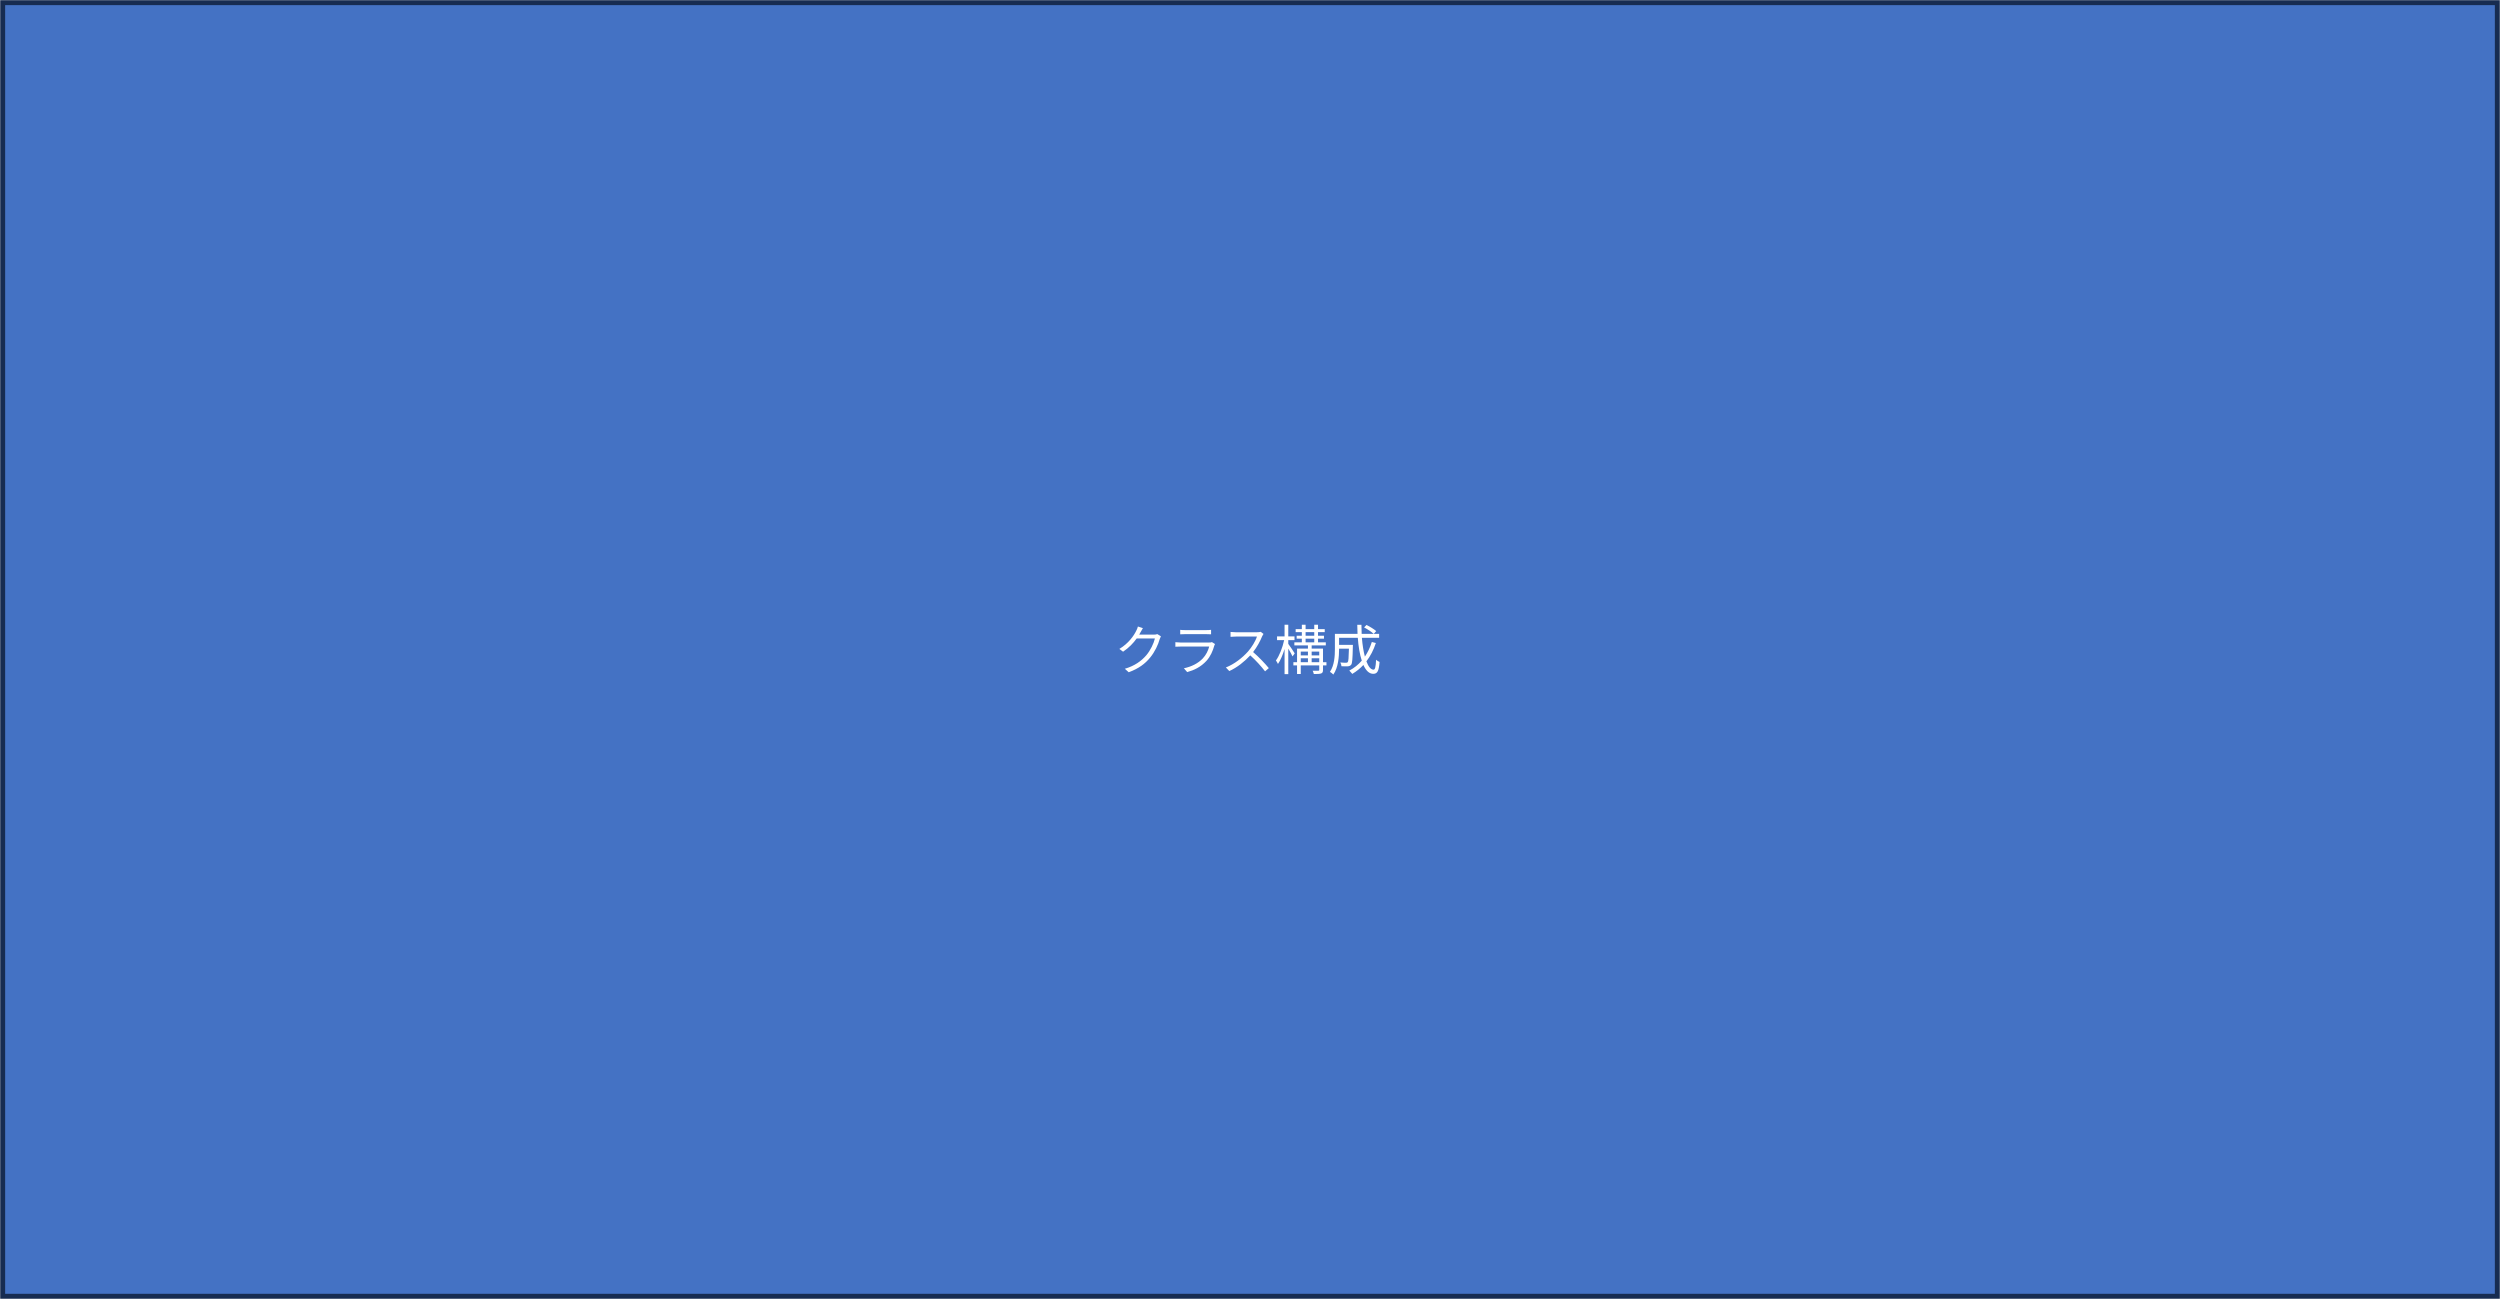
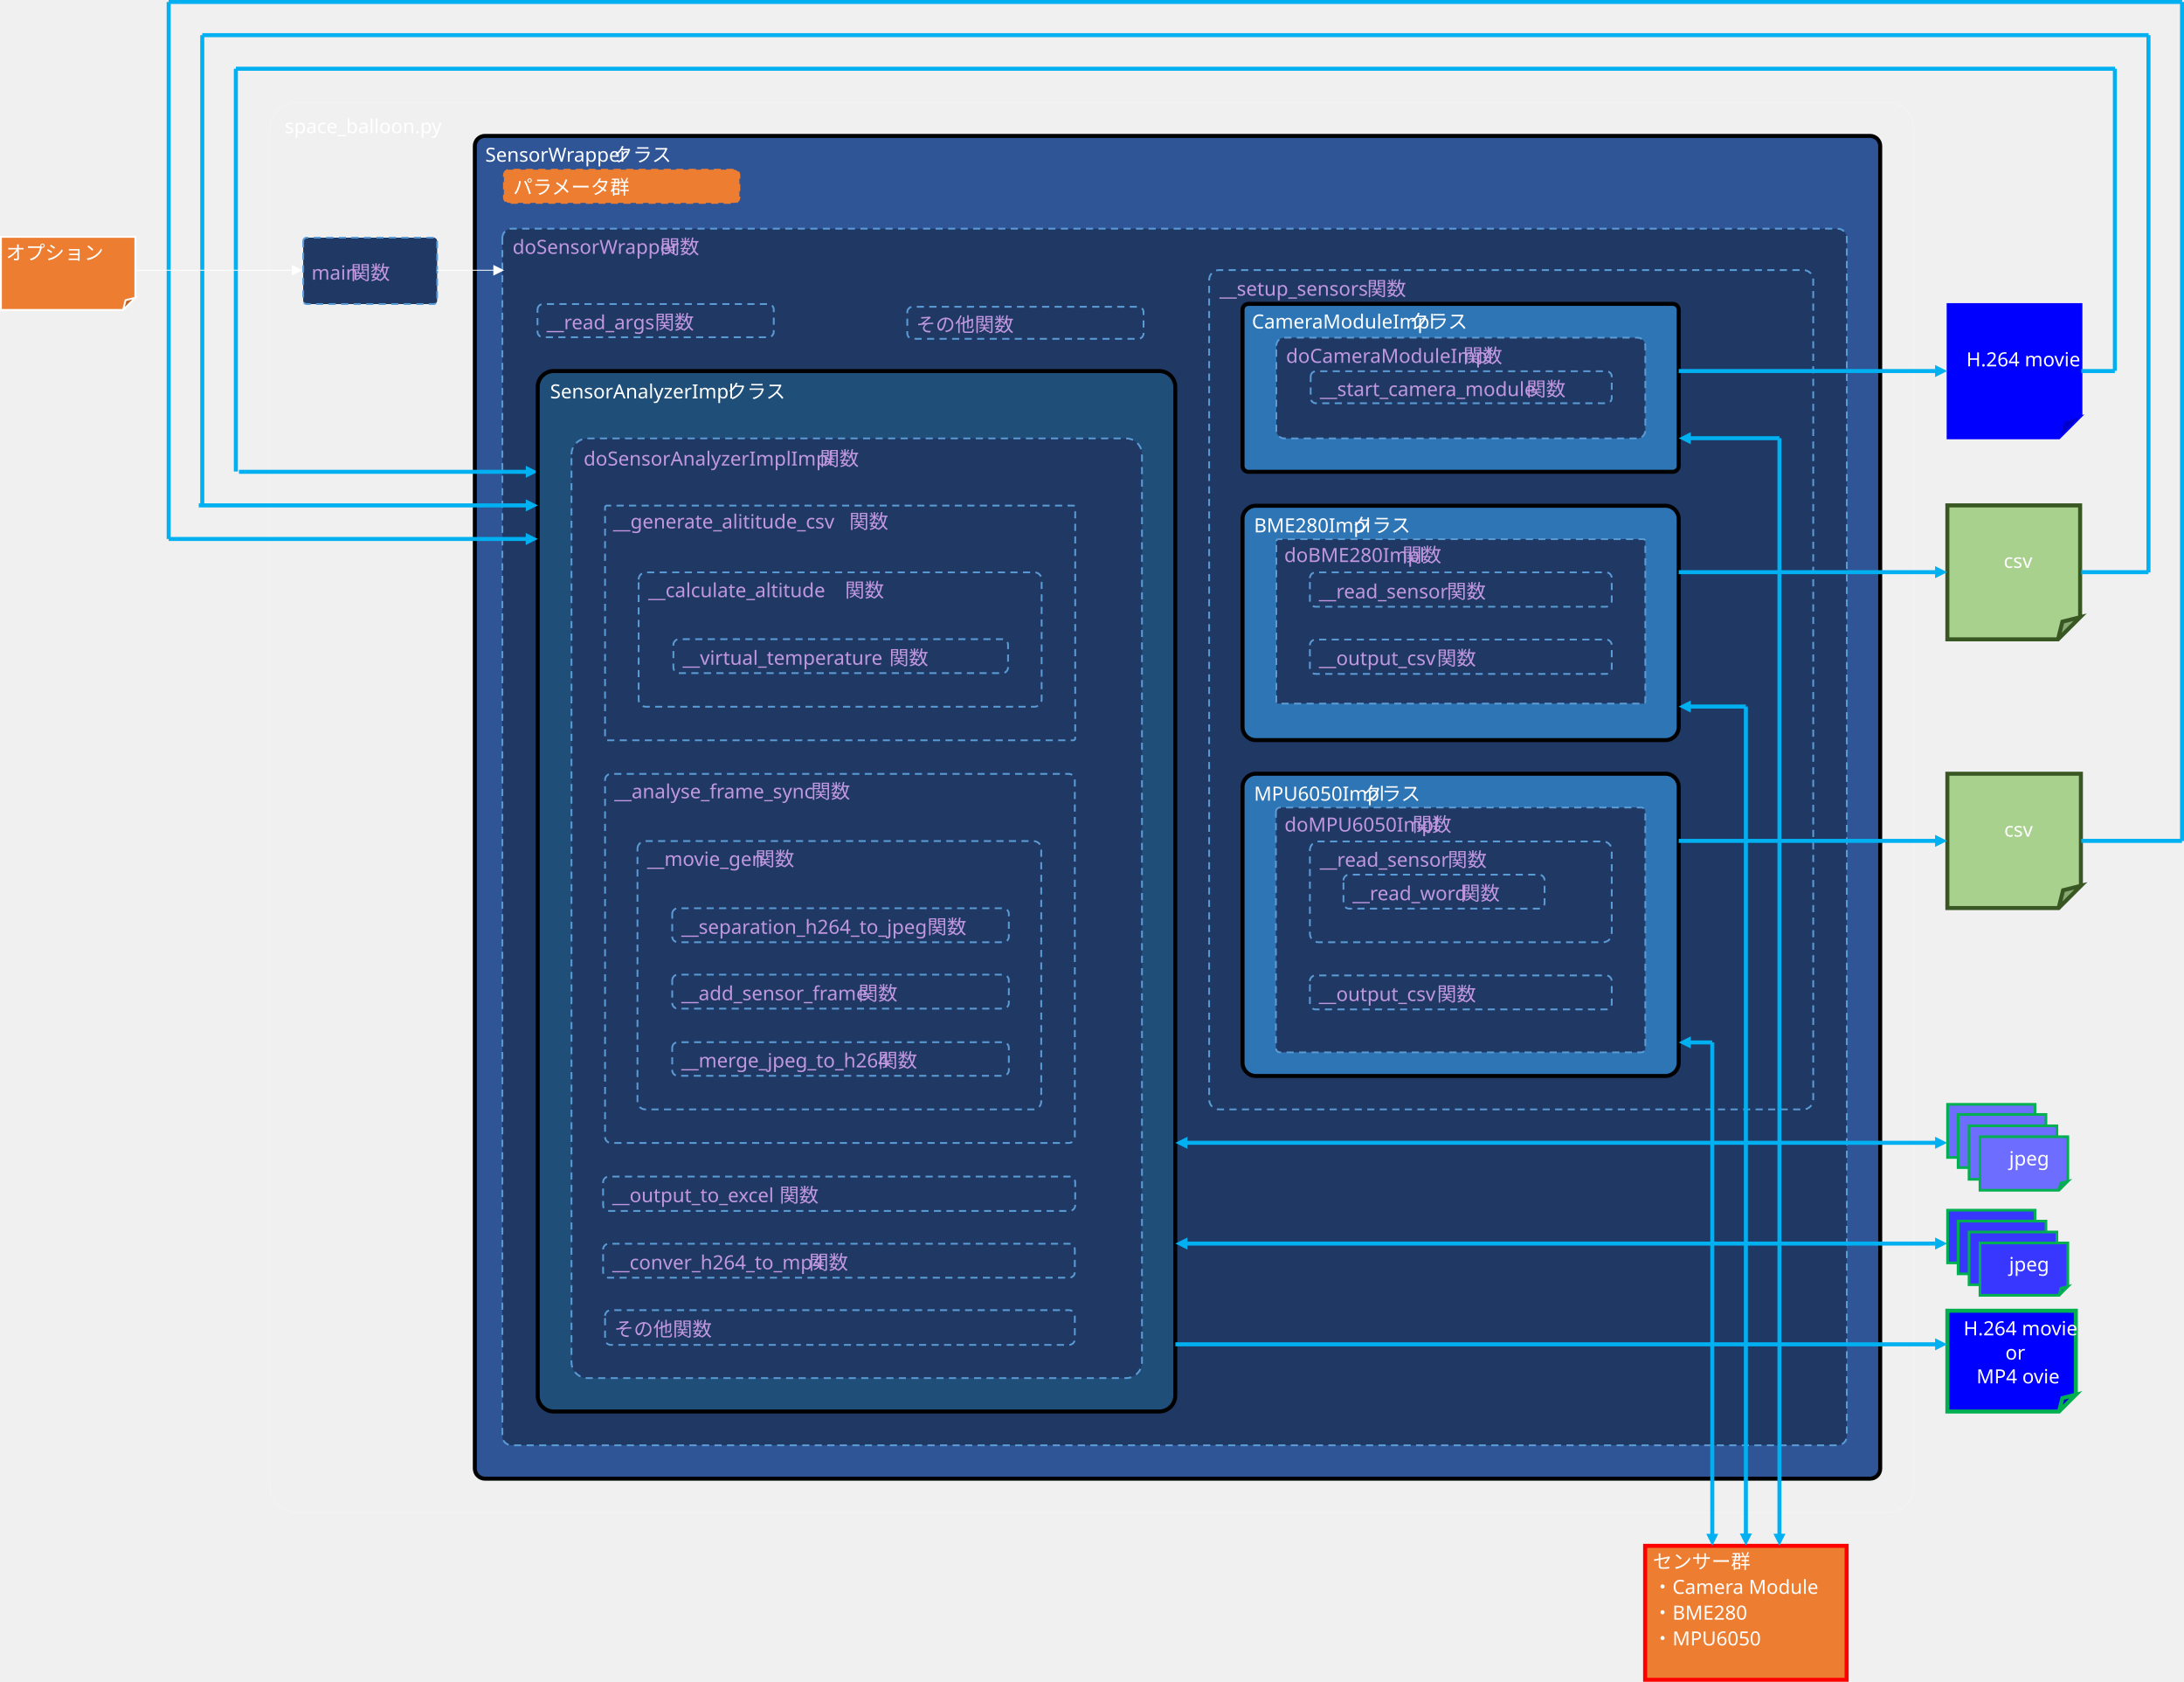
- <svg xmlns="http://www.w3.org/2000/svg" width="2325" height="1208" xml:space="preserve" overflow="hidden">
-   <g transform="translate(-84 -170)">
-     <rect x="86.5" y="172.5" width="2320" height="1203" stroke="#172C51" stroke-width="4.583" stroke-miterlimit="8" fill="#4472C4" />
-     <text fill="#FFFFFF" font-family="BIZ UDGothic,BIZ UDGothic_MSFontService,sans-serif" font-weight="400" font-size="50" transform="matrix(1 0 0 1 1120.05 793)">クラス構成</text>
+ <svg xmlns="http://www.w3.org/2000/svg" width="5593" height="4306" xml:space="preserve" overflow="hidden">
+   <g transform="translate(-1115 -683)">
+     <path d="M1805.5 1013.69C1805.5 976.032 1836.03 945.5 1873.69 945.5L5948.31 945.5C5985.97 945.5 6016.5 976.032 6016.5 1013.69L6016.5 4487.31C6016.5 4524.97 5985.97 4555.5 5948.31 4555.5L1873.69 4555.5C1836.03 4555.5 1805.5 4524.97 1805.5 4487.31Z" stroke="#F2F2F2" stroke-width="4.583" stroke-miterlimit="8" fill="none" fill-rule="evenodd" />
+     <g>
+       <text fill="#FFFFFF" font-family="BIZ UDGothic,BIZ UDGothic_MSFontService,sans-serif" font-weight="400" font-size="50" transform="matrix(1 0 0 1 1844.14 1024)">space_balloon.py</text>
+     </g>
+     <path d="M2331 1056.92C2331 1042.61 2342.61 1031 2356.92 1031L5904.08 1031C5918.39 1031 5930 1042.61 5930 1056.92L5930 4443.08C5930 4457.39 5918.39 4469 5904.08 4469L2356.92 4469C2342.61 4469 2331 4457.39 2331 4443.08Z" stroke="#000000" stroke-width="10.312" stroke-miterlimit="8" fill="#2F5597" fill-rule="evenodd" />
+     <g>
+       <text fill="#FFFFFF" font-family="BIZ UDGothic,BIZ UDGothic_MSFontService,sans-serif" font-weight="400" font-size="50" transform="matrix(1 0 0 1 2357.7 1097)">SensorWrapper</text>
+     </g>
+     <g>
+       <text fill="#FFFFFF" font-family="BIZ UDGothic,BIZ UDGothic_MSFontService,sans-serif" font-weight="400" font-size="50" transform="matrix(1 0 0 1 2685.41 1097)">クラス</text>
+     </g>
+     <path d="M2405.5 1131.67C2405.5 1123.84 2411.84 1117.5 2419.67 1117.5L2994.33 1117.5C3002.16 1117.5 3008.5 1123.84 3008.5 1131.67L3008.5 1188.33C3008.5 1196.16 3002.16 1202.5 2994.33 1202.5L2419.67 1202.5C2411.84 1202.5 2405.5 1196.16 2405.5 1188.33Z" stroke="#ED7D31" stroke-width="4.583" stroke-miterlimit="8" stroke-dasharray="18.333 13.75" fill="#ED7D31" fill-rule="evenodd" />
+     <g>
+       <text fill="#FFFFFF" font-family="BIZ UDGothic,BIZ UDGothic_MSFontService,sans-serif" font-weight="400" font-size="50" transform="matrix(1 0 0 1 2428.85 1180)">パラメータ群</text>
+     </g>
+     <path d="M2401.5 1292.24C2401.5 1279.13 2412.13 1268.5 2425.24 1268.5L5820.76 1268.5C5833.87 1268.5 5844.5 1279.13 5844.5 1292.24L5844.5 4359.76C5844.5 4372.87 5833.87 4383.5 5820.76 4383.5L2425.24 4383.5C2412.13 4383.5 2401.5 4372.87 2401.5 4359.76Z" stroke="#5B9BD5" stroke-width="4.583" stroke-miterlimit="8" stroke-dasharray="18.333 13.75" fill="#203864" fill-rule="evenodd" />
+     <g>
+       <text fill="#C198E0" font-family="BIZ UDGothic,BIZ UDGothic_MSFontService,sans-serif" font-weight="400" font-size="50" transform="matrix(1 0 0 1 2427.64 1333)">doSensorWrapper</text>
+     </g>
+     <g>
+       <text fill="#C198E0" font-family="BIZ UDGothic,BIZ UDGothic_MSFontService,sans-serif" font-weight="400" font-size="50" transform="matrix(1 0 0 1 2805.76 1333)">関数</text>
+     </g>
+     <path d="M1891.5 1300.56C1891.5 1295.56 1895.56 1291.5 1900.56 1291.5L2225.44 1291.5C2230.44 1291.5 2234.5 1295.56 2234.5 1300.56L2234.5 1452.44C2234.5 1457.44 2230.44 1461.5 2225.44 1461.5L1900.56 1461.5C1895.56 1461.5 1891.5 1457.44 1891.5 1452.44Z" stroke="#5B9BD5" stroke-width="4.583" stroke-miterlimit="8" stroke-dasharray="18.333 13.75" fill="#203864" fill-rule="evenodd" />
+     <g>
+       <text fill="#C198E0" font-family="BIZ UDGothic,BIZ UDGothic_MSFontService,sans-serif" font-weight="400" font-size="50" transform="matrix(1 0 0 1 1912.76 1399)">main</text>
+     </g>
+     <text fill="#C198E0" font-family="BIZ UDGothic,BIZ UDGothic_MSFontService,sans-serif" font-weight="400" font-size="50" transform="matrix(1 0 0 1 2013.59 1399)">関数</text>
+     <path d="M2234 1373.85 2382.96 1373.85 2382.96 1376.15 2234 1376.15ZM2378.38 1361.25 2405.88 1375 2378.38 1388.75Z" fill="#FFFFFF" />
+     <rect x="5328" y="4641" width="516" height="343" stroke="#FF0000" stroke-width="10.312" stroke-miterlimit="8" fill="#ED7D31" />
+     <g>
+       <text fill="#FFFFFF" font-family="BIZ UDGothic,BIZ UDGothic_MSFontService,sans-serif" font-weight="400" font-size="50" transform="matrix(1 0 0 1 5347.61 4699)">センサー群</text>
+     </g>
+     <g>
+       <text fill="#FFFFFF" font-family="BIZ UDGothic,BIZ UDGothic_MSFontService,sans-serif" font-weight="400" font-size="50" transform="matrix(1 0 0 1 5347.61 4764)">・</text>
+     </g>
+     <text fill="#FFFFFF" font-family="BIZ UDGothic,BIZ UDGothic_MSFontService,sans-serif" font-weight="400" font-size="50" transform="matrix(1 0 0 1 5398.03 4764)">Camera Module</text>
+     <g>
+       <text fill="#FFFFFF" font-family="BIZ UDGothic,BIZ UDGothic_MSFontService,sans-serif" font-weight="400" font-size="50" transform="matrix(1 0 0 1 5347.61 4830)">・</text>
+     </g>
+     <text fill="#FFFFFF" font-family="BIZ UDGothic,BIZ UDGothic_MSFontService,sans-serif" font-weight="400" font-size="50" transform="matrix(1 0 0 1 5398.03 4830)">BME280</text>
+     <g>
+       <text fill="#FFFFFF" font-family="BIZ UDGothic,BIZ UDGothic_MSFontService,sans-serif" font-weight="400" font-size="50" transform="matrix(1 0 0 1 5347.61 4896)">・</text>
+     </g>
+     <text fill="#FFFFFF" font-family="BIZ UDGothic,BIZ UDGothic_MSFontService,sans-serif" font-weight="400" font-size="50" transform="matrix(1 0 0 1 5398.03 4896)">MPU6050</text>
+     <path d="M6102 2664 6444 2664 6444 2951 6387 3008 6102 3008Z" fill="#A9D18E" fill-rule="evenodd" />
+     <path d="M6387 3008 6398.4 2962.4 6444 2951Z" fill="#88A872" fill-rule="evenodd" />
+     <path d="M6387 3008 6398.4 2962.4 6444 2951 6387 3008 6102 3008 6102 2664 6444 2664 6444 2951" stroke="#385723" stroke-width="10.312" stroke-miterlimit="8" fill="none" fill-rule="evenodd" />
+     <text fill="#FFFFFF" font-family="Calibri,Calibri_MSFontService,sans-serif" font-weight="400" font-size="50" transform="matrix(1 0 0 1 6247.53 2825)">csv</text>
+     <path d="M6102 1977 6442 1977 6442 2263.33 6385.33 2320 6102 2320Z" fill="#A9D18E" fill-rule="evenodd" />
+     <path d="M6385.33 2320 6396.67 2274.67 6442 2263.33Z" fill="#88A872" fill-rule="evenodd" />
+     <path d="M6385.33 2320 6396.67 2274.67 6442 2263.33 6385.33 2320 6102 2320 6102 1977 6442 1977 6442 2263.33" stroke="#385723" stroke-width="10.312" stroke-miterlimit="8" fill="none" fill-rule="evenodd" />
+     <text fill="#FFFFFF" font-family="Calibri,Calibri_MSFontService,sans-serif" font-weight="400" font-size="50" transform="matrix(1 0 0 1 6246.26 2137)">csv</text>
+     <path d="M6102 4039 6431 4039 6431 4254 6388 4297 6102 4297Z" fill="#0000FF" fill-rule="evenodd" />
+     <path d="M6388 4297 6396.6 4262.6 6431 4254Z" fill="#0000CD" fill-rule="evenodd" />
+     <path d="M6388 4297 6396.6 4262.6 6431 4254 6388 4297 6102 4297 6102 4039 6431 4039 6431 4254" stroke="#00B050" stroke-width="10.312" stroke-miterlimit="8" fill="none" fill-rule="evenodd" />
+     <g>
+       <text fill="#FFFFFF" font-family="Calibri,Calibri_MSFontService,sans-serif" font-weight="400" font-size="50" transform="matrix(1 0 0 1 6143.37 4102)">H.264 movie</text>
+     </g>
+     <text fill="#FFFFFF" font-family="Calibri,Calibri_MSFontService,sans-serif" font-weight="400" font-size="50" transform="matrix(1 0 0 1 6250.53 4164)">or</text>
+     <g>
+       <text fill="#FFFFFF" font-family="Calibri,Calibri_MSFontService,sans-serif" font-weight="400" font-size="50" transform="matrix(1 0 0 1 6176.56 4225)">MP4 ovie</text>
+     </g>
+     <path d="M6102.5 1461.5 6445.5 1461.5 6445.5 1748.33 6388.33 1805.5 6102.5 1805.5Z" fill="#0000FF" fill-rule="evenodd" />
+     <path d="M6388.33 1805.5 6399.77 1759.77 6445.5 1748.33Z" fill="#0000CD" fill-rule="evenodd" />
+     <path d="M6388.33 1805.5 6399.77 1759.77 6445.5 1748.33 6388.33 1805.5 6102.5 1805.5 6102.5 1461.5 6445.5 1461.5 6445.5 1748.33" stroke="#0000FF" stroke-width="4.583" stroke-miterlimit="8" fill="none" fill-rule="evenodd" />
+     <text fill="#FFFFFF" font-family="Calibri,Calibri_MSFontService,sans-serif" font-weight="400" font-size="50" transform="matrix(1 0 0 1 6150.69 1621)">H.264 movie</text>
+     <path d="M1727 1885.84 2466.57 1885.84 2466.57 1896.16 1727 1896.16ZM2461.41 1875.53 2492.35 1891 2461.41 1906.47Z" fill="#00B0F0" />
+     <path d="M1117.5 1289.5 1461.5 1289.5 1461.5 1445.33 1430.33 1476.5 1117.5 1476.5Z" fill="#ED7D31" fill-rule="evenodd" />
+     <path d="M1430.33 1476.5 1436.57 1451.57 1461.5 1445.33Z" fill="#BF6427" fill-rule="evenodd" />
+     <path d="M1430.33 1476.5 1436.57 1451.57 1461.5 1445.33 1430.33 1476.5 1117.5 1476.5 1117.5 1289.5 1461.5 1289.5 1461.5 1445.33" stroke="#FFFFFF" stroke-width="4.583" stroke-miterlimit="8" fill="none" fill-rule="evenodd" />
+     <g>
+       <text fill="#FFFFFF" font-family="Yu Gothic,Yu Gothic_MSFontService,sans-serif" font-weight="400" font-size="50" transform="matrix(1 0 0 1 1130.18 1348)">オプション</text>
+     </g>
+     <path d="M2491.5 1475.67C2491.5 1467.84 2497.84 1461.5 2505.67 1461.5L3082.33 1461.5C3090.16 1461.5 3096.5 1467.84 3096.5 1475.67L3096.5 1532.33C3096.5 1540.16 3090.16 1546.5 3082.33 1546.5L2505.67 1546.5C2497.84 1546.5 2491.5 1540.16 2491.5 1532.33Z" stroke="#5B9BD5" stroke-width="4.583" stroke-miterlimit="8" stroke-dasharray="18.333 13.75" fill="#203864" fill-rule="evenodd" />
+     <g>
+       <text fill="#C198E0" font-family="BIZ UDGothic,BIZ UDGothic_MSFontService,sans-serif" font-weight="400" font-size="50" transform="matrix(1 0 0 1 2514.79 1526)">__read_args</text>
+     </g>
+     <g>
+       <text fill="#C198E0" font-family="BIZ UDGothic,BIZ UDGothic_MSFontService,sans-serif" font-weight="400" font-size="50" transform="matrix(1 0 0 1 2792.08 1526)">関数</text>
+     </g>
+     <path d="M4211.5 1399.72C4211.5 1385.79 4222.79 1374.5 4236.71 1374.5L5733.28 1374.5C5747.21 1374.5 5758.5 1385.79 5758.5 1399.72L5758.5 3498.29C5758.5 3512.21 5747.21 3523.5 5733.28 3523.5L4236.71 3523.5C4222.79 3523.5 4211.5 3512.21 4211.5 3498.29Z" stroke="#5B9BD5" stroke-width="4.583" stroke-miterlimit="8" stroke-dasharray="18.333 13.75" fill="#203864" fill-rule="evenodd" />
+     <g>
+       <text fill="#C198E0" font-family="BIZ UDGothic,BIZ UDGothic_MSFontService,sans-serif" font-weight="400" font-size="50" transform="matrix(1 0 0 1 4237.81 1440)">__setup_sensors</text>
+     </g>
+     <g>
+       <text fill="#C198E0" font-family="BIZ UDGothic,BIZ UDGothic_MSFontService,sans-serif" font-weight="400" font-size="50" transform="matrix(1 0 0 1 4615.94 1440)">関数</text>
+     </g>
+     <path d="M3438.5 1482.17C3438.5 1474.62 3444.62 1468.5 3452.17 1468.5L4029.83 1468.5C4037.38 1468.5 4043.5 1474.62 4043.5 1482.17L4043.5 1536.83C4043.5 1544.38 4037.38 1550.5 4029.83 1550.5L3452.17 1550.5C3444.62 1550.5 3438.5 1544.38 3438.5 1536.83Z" stroke="#5B9BD5" stroke-width="4.583" stroke-miterlimit="8" stroke-dasharray="18.333 13.75" fill="#203864" fill-rule="evenodd" />
+     <g>
+       <text fill="#C198E0" font-family="BIZ UDGothic,BIZ UDGothic_MSFontService,sans-serif" font-weight="400" font-size="50" transform="matrix(1 0 0 1 3461.01 1532)">その他関数</text>
+     </g>
+     <path d="M4297 1476.2C4297 1467.81 4303.81 1461 4312.21 1461L5398.8 1461C5407.19 1461 5414 1467.81 5414 1476.2L5414 1875.8C5414 1884.19 5407.19 1891 5398.8 1891L4312.21 1891C4303.81 1891 4297 1884.19 4297 1875.8Z" stroke="#000000" stroke-width="10.312" stroke-miterlimit="8" fill="#2E75B6" fill-rule="evenodd" />
+     <g>
+       <text fill="#FFFFFF" font-family="BIZ UDGothic,BIZ UDGothic_MSFontService,sans-serif" font-weight="400" font-size="50" transform="matrix(1 0 0 1 4320.82 1524)">CameraModuleImpl</text>
+     </g>
+     <g>
+       <text fill="#FFFFFF" font-family="BIZ UDGothic,BIZ UDGothic_MSFontService,sans-serif" font-weight="400" font-size="50" transform="matrix(1 0 0 1 4724.15 1524)">クラス</text>
+     </g>
+     <path d="M4383.5 1568.26C4383.5 1556.79 4392.79 1547.5 4404.26 1547.5L5307.74 1547.5C5319.21 1547.5 5328.5 1556.79 5328.5 1568.26L5328.5 1784.74C5328.5 1796.21 5319.21 1805.5 5307.74 1805.5L4404.26 1805.5C4392.79 1805.5 4383.5 1796.21 4383.5 1784.74Z" stroke="#5B9BD5" stroke-width="4.583" stroke-miterlimit="8" stroke-dasharray="18.333 13.75" fill="#203864" fill-rule="evenodd" />
+     <g>
+       <text fill="#C198E0" font-family="BIZ UDGothic,BIZ UDGothic_MSFontService,sans-serif" font-weight="400" font-size="50" transform="matrix(1 0 0 1 4408.39 1612)">doCameraModuleImpl</text>
+     </g>
+     <g>
+       <text fill="#C198E0" font-family="BIZ UDGothic,BIZ UDGothic_MSFontService,sans-serif" font-weight="400" font-size="50" transform="matrix(1 0 0 1 4862.14 1612)">関数</text>
+     </g>
+     <path d="M4471.5 1647.17C4471.5 1639.62 4477.62 1633.5 4485.17 1633.5L5228.83 1633.5C5236.38 1633.5 5242.5 1639.62 5242.5 1647.17L5242.5 1701.83C5242.5 1709.38 5236.38 1715.5 5228.83 1715.5L4485.17 1715.5C4477.62 1715.5 4471.5 1709.38 4471.5 1701.83Z" stroke="#5B9BD5" stroke-width="4.583" stroke-miterlimit="8" stroke-dasharray="18.333 13.75" fill="#203864" fill-rule="evenodd" />
+     <g>
+       <text fill="#C198E0" font-family="BIZ UDGothic,BIZ UDGothic_MSFontService,sans-serif" font-weight="400" font-size="50" transform="matrix(1 0 0 1 4494.96 1697)">__start_camera_module</text>
+     </g>
+     <g>
+       <text fill="#C198E0" font-family="BIZ UDGothic,BIZ UDGothic_MSFontService,sans-serif" font-weight="400" font-size="50" transform="matrix(1 0 0 1 5024.34 1697)">関数</text>
+     </g>
+     <path d="M4297 2011.8C4297 1993.13 4312.13 1978 4330.8 1978L5380.2 1978C5398.87 1978 5414 1993.13 5414 2011.8L5414 2544.2C5414 2562.87 5398.87 2578 5380.2 2578L4330.8 2578C4312.13 2578 4297 2562.87 4297 2544.2Z" stroke="#000000" stroke-width="10.312" stroke-miterlimit="8" fill="#2E75B6" fill-rule="evenodd" />
+     <g>
+       <text fill="#FFFFFF" font-family="BIZ UDGothic,BIZ UDGothic_MSFontService,sans-serif" font-weight="400" font-size="50" transform="matrix(1 0 0 1 4326.27 2046)">BME280Impl</text>
+     </g>
+     <g>
+       <text fill="#FFFFFF" font-family="BIZ UDGothic,BIZ UDGothic_MSFontService,sans-serif" font-weight="400" font-size="50" transform="matrix(1 0 0 1 4578.35 2046)">クラス</text>
+     </g>
+     <path d="M4383.5 2068.39C4383.5 2065.69 4385.69 2063.5 4388.39 2063.5L5323.61 2063.5C5326.31 2063.5 5328.5 2065.69 5328.5 2068.39L5328.5 2479.61C5328.5 2482.31 5326.31 2484.5 5323.61 2484.5L4388.39 2484.5C4385.69 2484.5 4383.5 2482.31 4383.5 2479.61Z" stroke="#5B9BD5" stroke-width="4.583" stroke-miterlimit="8" stroke-dasharray="18.333 13.75" fill="#203864" fill-rule="evenodd" />
+     <g>
+       <text fill="#C198E0" font-family="BIZ UDGothic,BIZ UDGothic_MSFontService,sans-serif" font-weight="400" font-size="50" transform="matrix(1 0 0 1 4403.73 2122)">doBME280Impl</text>
+     </g>
+     <g>
+       <text fill="#C198E0" font-family="BIZ UDGothic,BIZ UDGothic_MSFontService,sans-serif" font-weight="400" font-size="50" transform="matrix(1 0 0 1 4706.23 2122)">関数</text>
+     </g>
+     <path d="M4469.5 2163.17C4469.5 2155.07 4476.07 2148.5 4484.17 2148.5L5227.83 2148.5C5235.93 2148.5 5242.5 2155.07 5242.5 2163.17L5242.5 2221.83C5242.5 2229.93 5235.93 2236.5 5227.83 2236.5L4484.17 2236.5C4476.07 2236.5 4469.5 2229.93 4469.5 2221.83Z" stroke="#5B9BD5" stroke-width="4.583" stroke-miterlimit="8" stroke-dasharray="18.333 13.75" fill="#203864" fill-rule="evenodd" />
+     <g>
+       <text fill="#C198E0" font-family="BIZ UDGothic,BIZ UDGothic_MSFontService,sans-serif" font-weight="400" font-size="50" transform="matrix(1 0 0 1 4492.5 2215)">__read_sensor</text>
+     </g>
+     <g>
+       <text fill="#C198E0" font-family="BIZ UDGothic,BIZ UDGothic_MSFontService,sans-serif" font-weight="400" font-size="50" transform="matrix(1 0 0 1 4820.2 2215)">関数</text>
+     </g>
+     <path d="M4469.5 2335.17C4469.5 2327.07 4476.07 2320.5 4484.17 2320.5L5227.83 2320.5C5235.93 2320.5 5242.5 2327.07 5242.5 2335.17L5242.5 2393.83C5242.5 2401.93 5235.93 2408.5 5227.83 2408.5L4484.17 2408.5C4476.07 2408.5 4469.5 2401.93 4469.5 2393.83Z" stroke="#5B9BD5" stroke-width="4.583" stroke-miterlimit="8" stroke-dasharray="18.333 13.75" fill="#203864" fill-rule="evenodd" />
+     <g>
+       <text fill="#C198E0" font-family="BIZ UDGothic,BIZ UDGothic_MSFontService,sans-serif" font-weight="400" font-size="50" transform="matrix(1 0 0 1 4492.5 2386)">__output_csv</text>
+     </g>
+     <g>
+       <text fill="#C198E0" font-family="BIZ UDGothic,BIZ UDGothic_MSFontService,sans-serif" font-weight="400" font-size="50" transform="matrix(1 0 0 1 4795 2386)">関数</text>
+     </g>
+     <path d="M4297 2698.11C4297 2679.27 4312.27 2664 4331.11 2664L5379.89 2664C5398.73 2664 5414 2679.27 5414 2698.11L5414 3403.89C5414 3422.73 5398.73 3438 5379.89 3438L4331.11 3438C4312.27 3438 4297 3422.73 4297 3403.89Z" stroke="#000000" stroke-width="10.312" stroke-miterlimit="8" fill="#2E75B6" fill-rule="evenodd" />
+     <g>
+       <text fill="#FFFFFF" font-family="BIZ UDGothic,BIZ UDGothic_MSFontService,sans-serif" font-weight="400" font-size="50" transform="matrix(1 0 0 1 4326.35 2733)">MPU6050Impl</text>
+     </g>
+     <g>
+       <text fill="#FFFFFF" font-family="BIZ UDGothic,BIZ UDGothic_MSFontService,sans-serif" font-weight="400" font-size="50" transform="matrix(1 0 0 1 4603.64 2733)">クラス</text>
+     </g>
+     <path d="M4382.5 2761.25C4382.5 2755.31 4387.31 2750.5 4393.25 2750.5L5317.75 2750.5C5323.69 2750.5 5328.5 2755.31 5328.5 2761.25L5328.5 3366.75C5328.5 3372.69 5323.69 3377.5 5317.75 3377.5L4393.25 3377.5C4387.31 3377.5 4382.5 3372.69 4382.5 3366.75Z" stroke="#5B9BD5" stroke-width="4.583" stroke-miterlimit="8" stroke-dasharray="18.333 13.75" fill="#203864" fill-rule="evenodd" />
+     <g>
+       <text fill="#C198E0" font-family="BIZ UDGothic,BIZ UDGothic_MSFontService,sans-serif" font-weight="400" font-size="50" transform="matrix(1 0 0 1 4404.41 2812)">doMPU6050Impl</text>
+     </g>
+     <g>
+       <text fill="#C198E0" font-family="BIZ UDGothic,BIZ UDGothic_MSFontService,sans-serif" font-weight="400" font-size="50" transform="matrix(1 0 0 1 4732.12 2812)">関数</text>
+     </g>
+     <path d="M4469.5 3195C4469.5 3186.99 4475.99 3180.5 4484 3180.5L5228 3180.5C5236.01 3180.5 5242.5 3186.99 5242.5 3195L5242.5 3253C5242.5 3261.01 5236.01 3267.5 5228 3267.5L4484 3267.5C4475.99 3267.5 4469.5 3261.01 4469.5 3253Z" stroke="#5B9BD5" stroke-width="4.583" stroke-miterlimit="8" stroke-dasharray="18.333 13.75" fill="#203864" fill-rule="evenodd" />
+     <g>
+       <text fill="#C198E0" font-family="BIZ UDGothic,BIZ UDGothic_MSFontService,sans-serif" font-weight="400" font-size="50" transform="matrix(1 0 0 1 4492.5 3246)">__output_csv</text>
+     </g>
+     <g>
+       <text fill="#C198E0" font-family="BIZ UDGothic,BIZ UDGothic_MSFontService,sans-serif" font-weight="400" font-size="50" transform="matrix(1 0 0 1 4795 3246)">関数</text>
+     </g>
+     <path d="M4469.5 2859.65C4469.5 2847.42 4479.42 2837.5 4491.65 2837.5L5220.35 2837.5C5232.58 2837.5 5242.5 2847.42 5242.5 2859.65L5242.5 3073.35C5242.5 3085.58 5232.58 3095.5 5220.35 3095.5L4491.65 3095.5C4479.42 3095.5 4469.5 3085.58 4469.5 3073.35Z" stroke="#5B9BD5" stroke-width="4.583" stroke-miterlimit="8" stroke-dasharray="18.333 13.75" fill="#203864" fill-rule="evenodd" />
+     <g>
+       <text fill="#C198E0" font-family="BIZ UDGothic,BIZ UDGothic_MSFontService,sans-serif" font-weight="400" font-size="50" transform="matrix(1 0 0 1 4494.72 2902)">__read_sensor</text>
+     </g>
+     <g>
+       <text fill="#C198E0" font-family="BIZ UDGothic,BIZ UDGothic_MSFontService,sans-serif" font-weight="400" font-size="50" transform="matrix(1 0 0 1 4822.43 2902)">関数</text>
+     </g>
+     <path d="M4555.5 2937C4555.5 2928.99 4561.99 2922.5 4570 2922.5L5056 2922.5C5064.01 2922.5 5070.5 2928.99 5070.5 2937L5070.5 2995C5070.5 3003.01 5064.01 3009.5 5056 3009.5L4570 3009.5C4561.99 3009.5 4555.5 3003.01 4555.5 2995Z" stroke="#5B9BD5" stroke-width="4.583" stroke-miterlimit="8" stroke-dasharray="18.333 13.75" fill="#203864" fill-rule="evenodd" />
+     <g>
+       <text fill="#C198E0" font-family="BIZ UDGothic,BIZ UDGothic_MSFontService,sans-serif" font-weight="400" font-size="50" transform="matrix(1 0 0 1 4578.43 2988)">__read_word</text>
+     </g>
+     <g>
+       <text fill="#C198E0" font-family="BIZ UDGothic,BIZ UDGothic_MSFontService,sans-serif" font-weight="400" font-size="50" transform="matrix(1 0 0 1 4855.73 2988)">関数</text>
+     </g>
+     <path d="M2492 1673.92C2492 1651.32 2510.32 1633 2532.92 1633L4083.85 1633C4106.45 1633 4124.77 1651.32 4124.77 1673.92L4124.77 4256.08C4124.77 4278.68 4106.45 4297 4083.85 4297L2532.92 4297C2510.32 4297 2492 4278.68 2492 4256.08Z" stroke="#000000" stroke-width="10.312" stroke-miterlimit="8" fill="#1F4E79" fill-rule="evenodd" />
+     <g>
+       <text fill="#FFFFFF" font-family="BIZ UDGothic,BIZ UDGothic_MSFontService,sans-serif" font-weight="400" font-size="50" transform="matrix(1 0 0 1 2523.66 1703)">SensorAnalyzerImpl</text>
+     </g>
+     <g>
+       <text fill="#FFFFFF" font-family="BIZ UDGothic,BIZ UDGothic_MSFontService,sans-serif" font-weight="400" font-size="50" transform="matrix(1 0 0 1 2977.41 1703)">クラス</text>
+     </g>
+     <path d="M2578.5 1846.45C2578.5 1823.83 2596.84 1805.5 2619.45 1805.5L3998.55 1805.5C4021.17 1805.5 4039.5 1823.83 4039.5 1846.45L4039.5 4170.55C4039.5 4193.17 4021.17 4211.5 3998.55 4211.5L2619.45 4211.5C2596.84 4211.5 2578.5 4193.17 2578.5 4170.55Z" stroke="#5B9BD5" stroke-width="4.583" stroke-miterlimit="8" stroke-dasharray="18.333 13.75" fill="#203864" fill-rule="evenodd" />
+     <g>
+       <text fill="#C198E0" font-family="BIZ UDGothic,BIZ UDGothic_MSFontService,sans-serif" font-weight="400" font-size="50" transform="matrix(1 0 0 1 2609.61 1875)">doSensorAnalyzerImplImpl</text>
+     </g>
+     <g>
+       <text fill="#C198E0" font-family="BIZ UDGothic,BIZ UDGothic_MSFontService,sans-serif" font-weight="400" font-size="50" transform="matrix(1 0 0 1 3214.61 1875)">関数</text>
+     </g>
+     <path d="M2659.5 3710.17C2659.5 3702.07 2666.07 3695.5 2674.17 3695.5L3853.83 3695.5C3861.93 3695.5 3868.5 3702.07 3868.5 3710.17L3868.5 3768.83C3868.5 3776.93 3861.93 3783.5 3853.83 3783.5L2674.17 3783.5C2666.07 3783.5 2659.5 3776.93 2659.5 3768.83Z" stroke="#5B9BD5" stroke-width="4.583" stroke-miterlimit="8" stroke-dasharray="18.333 13.75" fill="#203864" fill-rule="evenodd" />
+     <g>
+       <text fill="#C198E0" font-family="BIZ UDGothic,BIZ UDGothic_MSFontService,sans-serif" font-weight="400" font-size="50" transform="matrix(1 0 0 1 2682.83 3761)">__output_to_excel</text>
+     </g>
+     <g>
+       <text fill="#C198E0" font-family="BIZ UDGothic,BIZ UDGothic_MSFontService,sans-serif" font-weight="400" font-size="50" transform="matrix(1 0 0 1 3111.38 3761)">関数</text>
+     </g>
+     <path d="M2664.5 1982.27C2664.5 1979.64 2666.64 1977.5 2669.27 1977.5L3863.73 1977.5C3866.36 1977.5 3868.5 1979.64 3868.5 1982.27L3868.5 2573.73C3868.5 2576.36 3866.36 2578.5 3863.73 2578.5L2669.27 2578.5C2666.64 2578.5 2664.5 2576.36 2664.5 2573.73Z" stroke="#5B9BD5" stroke-width="4.583" stroke-miterlimit="8" stroke-dasharray="18.333 13.75" fill="#203864" fill-rule="evenodd" />
+     <g>
+       <text fill="#C198E0" font-family="BIZ UDGothic,BIZ UDGothic_MSFontService,sans-serif" font-weight="400" font-size="50" transform="matrix(1 0 0 1 2684.95 2036)">__generate_alititude_csv</text>
+     </g>
+     <g>
+       <text fill="#C198E0" font-family="BIZ UDGothic,BIZ UDGothic_MSFontService,sans-serif" font-weight="400" font-size="50" transform="matrix(1 0 0 1 3289.95 2036)">関数</text>
+     </g>
+     <path d="M2750.5 2166.75C2750.5 2156.67 2758.67 2148.5 2768.75 2148.5L3764.25 2148.5C3774.33 2148.5 3782.5 2156.67 3782.5 2166.75L3782.5 2474.25C3782.5 2484.33 3774.33 2492.5 3764.25 2492.5L2768.75 2492.5C2758.67 2492.5 2750.5 2484.33 2750.5 2474.25Z" stroke="#5B9BD5" stroke-width="4.583" stroke-miterlimit="8" stroke-dasharray="18.333 13.75" fill="#203864" fill-rule="evenodd" />
+     <g>
+       <text fill="#C198E0" font-family="BIZ UDGothic,BIZ UDGothic_MSFontService,sans-serif" font-weight="400" font-size="50" transform="matrix(1 0 0 1 2774.83 2212)">__calculate_altitude</text>
+     </g>
+     <g>
+       <text fill="#C198E0" font-family="BIZ UDGothic,BIZ UDGothic_MSFontService,sans-serif" font-weight="400" font-size="50" transform="matrix(1 0 0 1 3278.99 2212)">関数</text>
+     </g>
+     <path d="M2839.5 2334C2839.5 2325.99 2845.99 2319.5 2854 2319.5L3682 2319.5C3690.01 2319.5 3696.5 2325.99 3696.5 2334L3696.5 2392C3696.5 2400.01 3690.01 2406.5 3682 2406.5L2854 2406.5C2845.99 2406.5 2839.5 2400.01 2839.5 2392Z" stroke="#5B9BD5" stroke-width="4.583" stroke-miterlimit="8" stroke-dasharray="18.333 13.75" fill="#203864" fill-rule="evenodd" />
+     <g>
+       <text fill="#C198E0" font-family="BIZ UDGothic,BIZ UDGothic_MSFontService,sans-serif" font-weight="400" font-size="50" transform="matrix(1 0 0 1 2863.02 2385)">__virtual_temperature</text>
+     </g>
+     <g>
+       <text fill="#C198E0" font-family="BIZ UDGothic,BIZ UDGothic_MSFontService,sans-serif" font-weight="400" font-size="50" transform="matrix(1 0 0 1 3392.4 2385)">関数</text>
+     </g>
+     <path d="M2659.5 3882C2659.5 3873.99 2665.99 3867.5 2674 3867.5L3853 3867.5C3861.01 3867.5 3867.5 3873.99 3867.5 3882L3867.5 3940C3867.5 3948.01 3861.01 3954.5 3853 3954.5L2674 3954.5C2665.99 3954.5 2659.5 3948.01 2659.5 3940Z" stroke="#5B9BD5" stroke-width="4.583" stroke-miterlimit="8" stroke-dasharray="18.333 13.75" fill="#203864" fill-rule="evenodd" />
+     <g>
+       <text fill="#C198E0" font-family="BIZ UDGothic,BIZ UDGothic_MSFontService,sans-serif" font-weight="400" font-size="50" transform="matrix(1 0 0 1 2682.83 3933)">__conver_h264_to_mp4</text>
+     </g>
+     <g>
+       <text fill="#C198E0" font-family="BIZ UDGothic,BIZ UDGothic_MSFontService,sans-serif" font-weight="400" font-size="50" transform="matrix(1 0 0 1 3187 3933)">関数</text>
+     </g>
+     <path d="M2664.5 2679.72C2664.5 2671.31 2671.31 2664.5 2679.72 2664.5L3852.28 2664.5C3860.69 2664.5 3867.5 2671.31 3867.5 2679.72L3867.5 3594.28C3867.5 3602.69 3860.69 3609.5 3852.28 3609.5L2679.72 3609.5C2671.31 3609.5 2664.5 3602.69 2664.5 3594.28Z" stroke="#5B9BD5" stroke-width="4.583" stroke-miterlimit="8" stroke-dasharray="18.333 13.75" fill="#203864" fill-rule="evenodd" />
+     <g>
+       <text fill="#C198E0" font-family="BIZ UDGothic,BIZ UDGothic_MSFontService,sans-serif" font-weight="400" font-size="50" transform="matrix(1 0 0 1 2688.01 2727)">__analyse_frame_sync</text>
+     </g>
+     <g>
+       <text fill="#C198E0" font-family="BIZ UDGothic,BIZ UDGothic_MSFontService,sans-serif" font-weight="400" font-size="50" transform="matrix(1 0 0 1 3192.18 2727)">関数</text>
+     </g>
+     <path d="M2747.5 2856.4C2747.5 2845.41 2756.41 2836.5 2767.4 2836.5L3761.6 2836.5C3772.59 2836.5 3781.5 2845.41 3781.5 2856.4L3781.5 3503.6C3781.5 3514.59 3772.59 3523.5 3761.6 3523.5L2767.4 3523.5C2756.41 3523.5 2747.5 3514.59 2747.5 3503.6Z" stroke="#5B9BD5" stroke-width="4.583" stroke-miterlimit="8" stroke-dasharray="18.333 13.75" fill="#203864" fill-rule="evenodd" />
+     <g>
+       <text fill="#C198E0" font-family="BIZ UDGothic,BIZ UDGothic_MSFontService,sans-serif" font-weight="400" font-size="50" transform="matrix(1 0 0 1 2771.98 2900)">__movie_gen</text>
+     </g>
+     <g>
+       <text fill="#C198E0" font-family="BIZ UDGothic,BIZ UDGothic_MSFontService,sans-serif" font-weight="400" font-size="50" transform="matrix(1 0 0 1 3049.27 2900)">関数</text>
+     </g>
+     <path d="M2836.5 3023C2836.5 3014.99 2842.99 3008.5 2851 3008.5L3684 3008.5C3692.01 3008.5 3698.5 3014.99 3698.5 3023L3698.5 3081C3698.5 3089.01 3692.01 3095.5 3684 3095.5L2851 3095.5C2842.99 3095.5 2836.5 3089.01 2836.5 3081Z" stroke="#5B9BD5" stroke-width="4.583" stroke-miterlimit="8" stroke-dasharray="18.333 13.75" fill="#203864" fill-rule="evenodd" />
+     <g>
+       <text fill="#C198E0" font-family="BIZ UDGothic,BIZ UDGothic_MSFontService,sans-serif" font-weight="400" font-size="50" transform="matrix(1 0 0 1 2859.67 3074)">__separation_h264_to_jpeg</text>
+     </g>
+     <g>
+       <text fill="#C198E0" font-family="BIZ UDGothic,BIZ UDGothic_MSFontService,sans-serif" font-weight="400" font-size="50" transform="matrix(1 0 0 1 3489.88 3074)">関数</text>
+     </g>
+     <path d="M2836.5 3193C2836.5 3184.99 2842.99 3178.5 2851 3178.5L3684 3178.5C3692.01 3178.5 3698.5 3184.99 3698.5 3193L3698.5 3251C3698.5 3259.01 3692.01 3265.5 3684 3265.5L2851 3265.5C2842.99 3265.5 2836.5 3259.01 2836.5 3251Z" stroke="#5B9BD5" stroke-width="4.583" stroke-miterlimit="8" stroke-dasharray="18.333 13.75" fill="#203864" fill-rule="evenodd" />
+     <g>
+       <text fill="#C198E0" font-family="BIZ UDGothic,BIZ UDGothic_MSFontService,sans-serif" font-weight="400" font-size="50" transform="matrix(1 0 0 1 2859.67 3244)">__add_sensor_frame</text>
+     </g>
+     <g>
+       <text fill="#C198E0" font-family="BIZ UDGothic,BIZ UDGothic_MSFontService,sans-serif" font-weight="400" font-size="50" transform="matrix(1 0 0 1 3313.42 3244)">関数</text>
+     </g>
+     <path d="M2836.5 3365.83C2836.5 3357.92 2842.92 3351.5 2850.83 3351.5L3684.17 3351.5C3692.08 3351.5 3698.5 3357.92 3698.5 3365.83L3698.5 3423.17C3698.5 3431.08 3692.08 3437.5 3684.17 3437.5L2850.83 3437.5C2842.92 3437.5 2836.5 3431.08 2836.5 3423.17Z" stroke="#5B9BD5" stroke-width="4.583" stroke-miterlimit="8" stroke-dasharray="18.333 13.75" fill="#203864" fill-rule="evenodd" />
+     <g>
+       <text fill="#C198E0" font-family="BIZ UDGothic,BIZ UDGothic_MSFontService,sans-serif" font-weight="400" font-size="50" transform="matrix(1 0 0 1 2859.67 3416)">__merge_jpeg_to_h264</text>
+     </g>
+     <g>
+       <text fill="#C198E0" font-family="BIZ UDGothic,BIZ UDGothic_MSFontService,sans-serif" font-weight="400" font-size="50" transform="matrix(1 0 0 1 3363.84 3416)">関数</text>
+     </g>
+     <path d="M2664.5 4052.33C2664.5 4044.14 2671.14 4037.5 2679.33 4037.5L3852.67 4037.5C3860.86 4037.5 3867.5 4044.14 3867.5 4052.33L3867.5 4111.67C3867.5 4119.86 3860.86 4126.5 3852.67 4126.5L2679.33 4126.5C2671.14 4126.5 2664.5 4119.86 2664.5 4111.67Z" stroke="#5B9BD5" stroke-width="4.583" stroke-miterlimit="8" stroke-dasharray="18.333 13.75" fill="#203864" fill-rule="evenodd" />
+     <g>
+       <text fill="#C198E0" font-family="BIZ UDGothic,BIZ UDGothic_MSFontService,sans-serif" font-weight="400" font-size="50" transform="matrix(1 0 0 1 2687.92 4104)">その他関数</text>
+     </g>
+     <path d="M4150.78 3603.84 6075.78 3603.84 6075.78 3614.16 4150.78 3614.16ZM4155.94 3624.47 4125 3609 4155.94 3593.53ZM6070.62 3593.53 6101.56 3609 6070.62 3624.47Z" fill="#00B0F0" />
+     <path d="M5414 1627.84 6075.72 1627.84 6075.72 1638.16 5414 1638.16ZM6070.56 1617.53 6101.5 1633 6070.56 1648.47Z" fill="#00B0F0" />
+     <path d="M5414 2142.84 6075.72 2142.84 6075.72 2153.16 5414 2153.16ZM6070.56 2132.53 6101.5 2148 6070.56 2163.47Z" fill="#00B0F0" />
+     <path d="M5414 2830.84 6075.72 2830.84 6075.72 2841.16 5414 2841.16ZM6070.56 2820.53 6101.5 2836 6070.56 2851.47Z" fill="#00B0F0" />
+     <path d="M4150.78 3861.84 6075.78 3861.84 6075.78 3872.16 4150.78 3872.16ZM4155.94 3882.47 4125 3867 4155.94 3851.53ZM6070.62 3851.53 6101.56 3867 6070.62 3882.47Z" fill="#00B0F0" />
+     <path d="M5439.78 1799.84 5671.81 1799.84 5671.81 1810.16 5439.78 1810.16ZM5444.94 1820.47 5414 1805 5444.94 1789.53Z" fill="#00B0F0" />
+     <path d="M4125 4119.84 6075.78 4119.84 6075.78 4130.16 4125 4130.16ZM6070.62 4109.53 6101.56 4125 6070.62 4140.47Z" fill="#00B0F0" />
+     <path d="M5439.78 2486.84 5585.88 2486.84 5585.88 2497.16 5439.78 2497.16ZM5444.94 2507.47 5414 2492 5444.94 2476.53Z" fill="#00B0F0" />
+     <path d="M5439.78 3346.84 5499.94 3346.84 5499.94 3357.16 5439.78 3357.16ZM5444.94 3367.47 5414 3352 5444.94 3336.53Z" fill="#00B0F0" />
+     <path d="M5505.16 3352 5505.16 4615.28 5494.84 4615.28 5494.84 3352ZM5515.47 4610.12 5500 4641.06 5484.53 4610.12Z" fill="#00B0F0" />
+     <path d="M5677.16 1805 5677.16 4615.16 5666.84 4615.16 5666.84 1805ZM5687.47 4610 5672 4640.94 5656.53 4610Z" fill="#00B0F0" />
+     <path d="M5591.16 2492 5591.16 4614.66 5580.84 4614.66 5580.84 2492ZM5601.47 4609.5 5586 4640.44 5570.53 4609.5Z" fill="#00B0F0" />
+     <path d="M1624 1971.84 2466.69 1971.84 2466.69 1982.16 1624 1982.16ZM2461.54 1961.53 2492.47 1977 2461.54 1992.47Z" fill="#00B0F0" />
+     <path d="M1547 2057.84 2466.53 2057.84 2466.53 2068.16 1547 2068.16ZM2461.38 2047.53 2492.31 2063 2461.38 2078.47Z" fill="#00B0F0" />
+     <path d="M0 0 4812.5 0" stroke="#00B0F0" stroke-width="10.312" stroke-miterlimit="8" fill="none" fill-rule="evenodd" transform="matrix(-1 0 0 1 6531.5 859)" />
+     <path d="M6102.5 3510.5 6326.5 3510.5 6326.5 3623.83 6303.83 3646.5 6102.5 3646.5Z" fill="#6D6DFF" fill-rule="evenodd" />
+     <path d="M6303.83 3646.5 6308.37 3628.37 6326.5 3623.83Z" fill="#5858CD" fill-rule="evenodd" />
+     <path d="M6303.83 3646.5 6308.37 3628.37 6326.5 3623.83 6303.83 3646.5 6102.5 3646.5 6102.5 3510.5 6326.5 3510.5 6326.5 3623.83" stroke="#00B050" stroke-width="6.875" stroke-miterlimit="8" fill="none" fill-rule="evenodd" />
+     <g>
+       <text fill="#FFFFFF" font-family="Calibri,Calibri_MSFontService,sans-serif" font-weight="400" font-size="50" transform="matrix(1 0 0 1 6176.75 3584)">jpeg</text>
+     </g>
+     <path d="M6129.5 3536.5 6354.5 3536.5 6354.5 3649.83 6331.83 3672.5 6129.5 3672.5Z" fill="#6D6DFF" fill-rule="evenodd" />
+     <path d="M6331.83 3672.5 6336.37 3654.37 6354.5 3649.83Z" fill="#5858CD" fill-rule="evenodd" />
+     <path d="M6331.83 3672.5 6336.37 3654.37 6354.5 3649.83 6331.83 3672.5 6129.5 3672.5 6129.5 3536.5 6354.5 3536.5 6354.5 3649.83" stroke="#00B050" stroke-width="6.875" stroke-miterlimit="8" fill="none" fill-rule="evenodd" />
+     <g>
+       <text fill="#FFFFFF" font-family="Calibri,Calibri_MSFontService,sans-serif" font-weight="400" font-size="50" transform="matrix(1 0 0 1 6204.51 3610)">jpeg</text>
+     </g>
+     <path d="M6157.5 3565.5 6382.5 3565.5 6382.5 3679.67 6359.67 3702.5 6157.5 3702.5Z" fill="#6D6DFF" fill-rule="evenodd" />
+     <path d="M6359.67 3702.5 6364.23 3684.23 6382.5 3679.67Z" fill="#5858CD" fill-rule="evenodd" />
+     <path d="M6359.67 3702.5 6364.23 3684.23 6382.5 3679.67 6359.67 3702.5 6157.5 3702.5 6157.5 3565.5 6382.5 3565.5 6382.5 3679.67" stroke="#00B050" stroke-width="6.875" stroke-miterlimit="8" fill="none" fill-rule="evenodd" />
+     <g>
+       <text fill="#FFFFFF" font-family="Calibri,Calibri_MSFontService,sans-serif" font-weight="400" font-size="50" transform="matrix(1 0 0 1 6232.28 3639)">jpeg</text>
+     </g>
+     <path d="M6185.5 3593.5 6410.5 3593.5 6410.5 3707.67 6387.67 3730.5 6185.5 3730.5Z" fill="#6D6DFF" fill-rule="evenodd" />
+     <path d="M6387.67 3730.5 6392.23 3712.23 6410.5 3707.67Z" fill="#5858CD" fill-rule="evenodd" />
+     <path d="M6387.67 3730.5 6392.23 3712.23 6410.5 3707.67 6387.67 3730.5 6185.5 3730.5 6185.5 3593.5 6410.5 3593.5 6410.5 3707.67" stroke="#00B050" stroke-width="6.875" stroke-miterlimit="8" fill="none" fill-rule="evenodd" />
+     <g>
+       <text fill="#FFFFFF" font-family="Calibri,Calibri_MSFontService,sans-serif" font-weight="400" font-size="50" transform="matrix(1 0 0 1 6260.04 3667)">jpeg</text>
+     </g>
+     <path d="M6102.5 3781.5 6326.5 3781.5 6326.5 3894 6304 3916.5 6102.5 3916.5Z" fill="#3737FF" fill-rule="evenodd" />
+     <path d="M6304 3916.5 6308.5 3898.5 6326.5 3894Z" fill="#2C2CCD" fill-rule="evenodd" />
+     <path d="M6304 3916.5 6308.5 3898.5 6326.5 3894 6304 3916.5 6102.5 3916.5 6102.5 3781.5 6326.5 3781.5 6326.5 3894" stroke="#00B050" stroke-width="6.875" stroke-miterlimit="8" fill="none" fill-rule="evenodd" />
+     <g>
+       <text fill="#FFFFFF" font-family="Calibri,Calibri_MSFontService,sans-serif" font-weight="400" font-size="50" transform="matrix(1 0 0 1 6176.75 3855)">jpeg</text>
+     </g>
+     <path d="M6129.5 3809.5 6354.5 3809.5 6354.5 3922 6332 3944.5 6129.5 3944.5Z" fill="#3737FF" fill-rule="evenodd" />
+     <path d="M6332 3944.5 6336.5 3926.5 6354.5 3922Z" fill="#2C2CCD" fill-rule="evenodd" />
+     <path d="M6332 3944.5 6336.5 3926.5 6354.5 3922 6332 3944.5 6129.5 3944.5 6129.5 3809.5 6354.5 3809.5 6354.5 3922" stroke="#00B050" stroke-width="6.875" stroke-miterlimit="8" fill="none" fill-rule="evenodd" />
+     <g>
+       <text fill="#FFFFFF" font-family="Calibri,Calibri_MSFontService,sans-serif" font-weight="400" font-size="50" transform="matrix(1 0 0 1 6204.51 3882)">jpeg</text>
+     </g>
+     <path d="M6157.5 3837.5 6382.5 3837.5 6382.5 3950 6360 3972.5 6157.5 3972.5Z" fill="#3737FF" fill-rule="evenodd" />
+     <path d="M6360 3972.5 6364.5 3954.5 6382.5 3950Z" fill="#2C2CCD" fill-rule="evenodd" />
+     <path d="M6360 3972.5 6364.5 3954.5 6382.5 3950 6360 3972.5 6157.5 3972.5 6157.5 3837.5 6382.5 3837.5 6382.5 3950" stroke="#00B050" stroke-width="6.875" stroke-miterlimit="8" fill="none" fill-rule="evenodd" />
+     <g>
+       <text fill="#FFFFFF" font-family="Calibri,Calibri_MSFontService,sans-serif" font-weight="400" font-size="50" transform="matrix(1 0 0 1 6232.28 3910)">jpeg</text>
+     </g>
+     <path d="M6185.5 3865.5 6410.5 3865.5 6410.5 3977.17 6388.17 3999.5 6185.5 3999.5Z" fill="#3737FF" fill-rule="evenodd" />
+     <path d="M6388.17 3999.5 6392.63 3981.63 6410.5 3977.17Z" fill="#2C2CCD" fill-rule="evenodd" />
+     <path d="M6388.17 3999.5 6392.63 3981.63 6410.5 3977.17 6388.17 3999.5 6185.5 3999.5 6185.5 3865.5 6410.5 3865.5 6410.5 3977.17" stroke="#00B050" stroke-width="6.875" stroke-miterlimit="8" fill="none" fill-rule="evenodd" />
+     <g>
+       <text fill="#FFFFFF" font-family="Calibri,Calibri_MSFontService,sans-serif" font-weight="400" font-size="50" transform="matrix(1 0 0 1 6260.04 3938)">jpeg</text>
+     </g>
+     <path d="M0 0 4984.38 0" stroke="#00B0F0" stroke-width="10.312" stroke-miterlimit="8" fill="none" fill-rule="evenodd" transform="matrix(-1 0 0 1 6617.38 773)" />
+     <path d="M0 0 5156.25 0" stroke="#00B0F0" stroke-width="10.312" stroke-miterlimit="8" fill="none" fill-rule="evenodd" transform="matrix(-1 0 0 1 6703.25 688)" />
+     <path d="M1719 859 1719 1890.25" stroke="#00B0F0" stroke-width="10.312" stroke-miterlimit="8" fill="none" fill-rule="evenodd" />
+     <path d="M1633 773 1633 1976.13" stroke="#00B0F0" stroke-width="10.312" stroke-miterlimit="8" fill="none" fill-rule="evenodd" />
+     <path d="M1547 688 1547 2063" stroke="#00B0F0" stroke-width="10.312" stroke-miterlimit="8" fill="none" fill-rule="evenodd" />
+     <path d="M1461 1373.85 1866.76 1373.85 1866.76 1376.15 1461 1376.15ZM1862.18 1361.25 1889.68 1375 1862.18 1388.75Z" fill="#FFFFFF" />
+     <path d="M6445 1633 6530.94 1633" stroke="#00B0F0" stroke-width="10.312" stroke-miterlimit="8" fill="none" fill-rule="evenodd" />
+     <path d="M6445 2148 6616.88 2148" stroke="#00B0F0" stroke-width="10.312" stroke-miterlimit="8" fill="none" fill-rule="evenodd" />
+     <path d="M6445 2836 6702.81 2836" stroke="#00B0F0" stroke-width="10.312" stroke-miterlimit="8" fill="none" fill-rule="evenodd" />
+     <path d="M6531 859 6531 1632.44" stroke="#00B0F0" stroke-width="10.312" stroke-miterlimit="8" fill="none" fill-rule="evenodd" />
+     <path d="M6617 773 6617 2148.75" stroke="#00B0F0" stroke-width="10.312" stroke-miterlimit="8" fill="none" fill-rule="evenodd" />
+     <path d="M6703 688 6703 2836.44" stroke="#00B0F0" stroke-width="10.312" stroke-miterlimit="8" fill="none" fill-rule="evenodd" />
  </g>
</svg>
